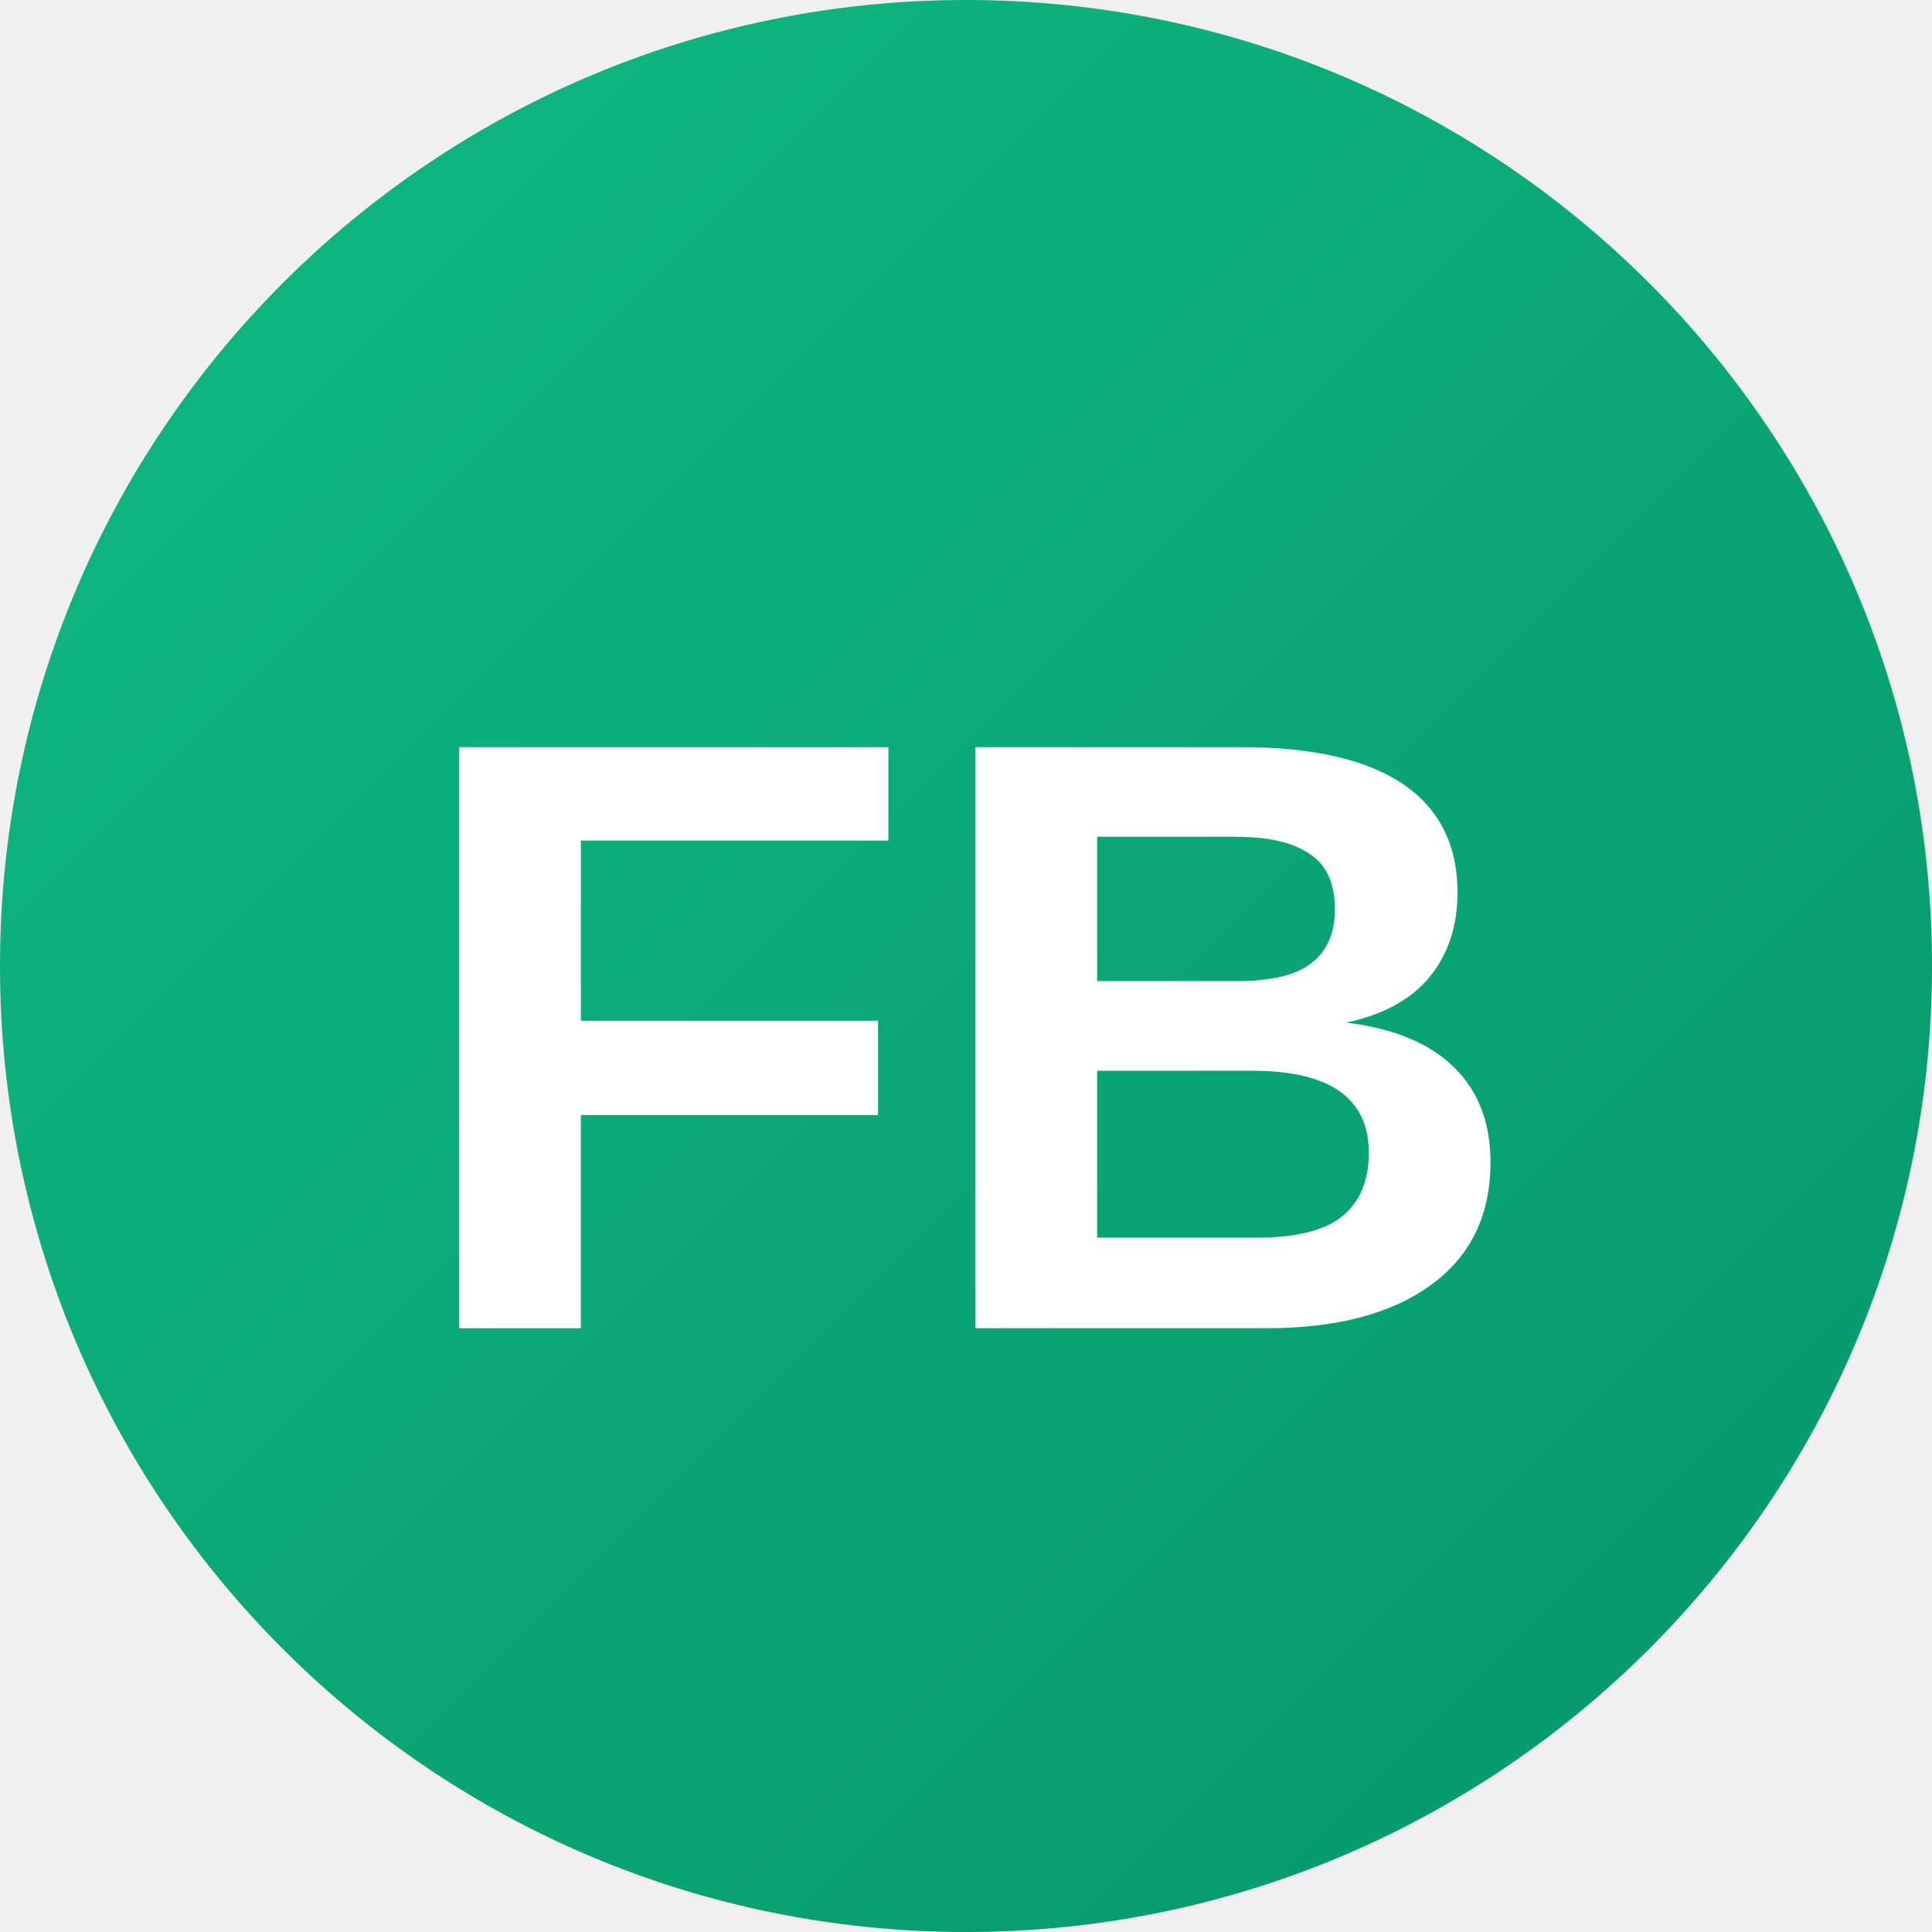
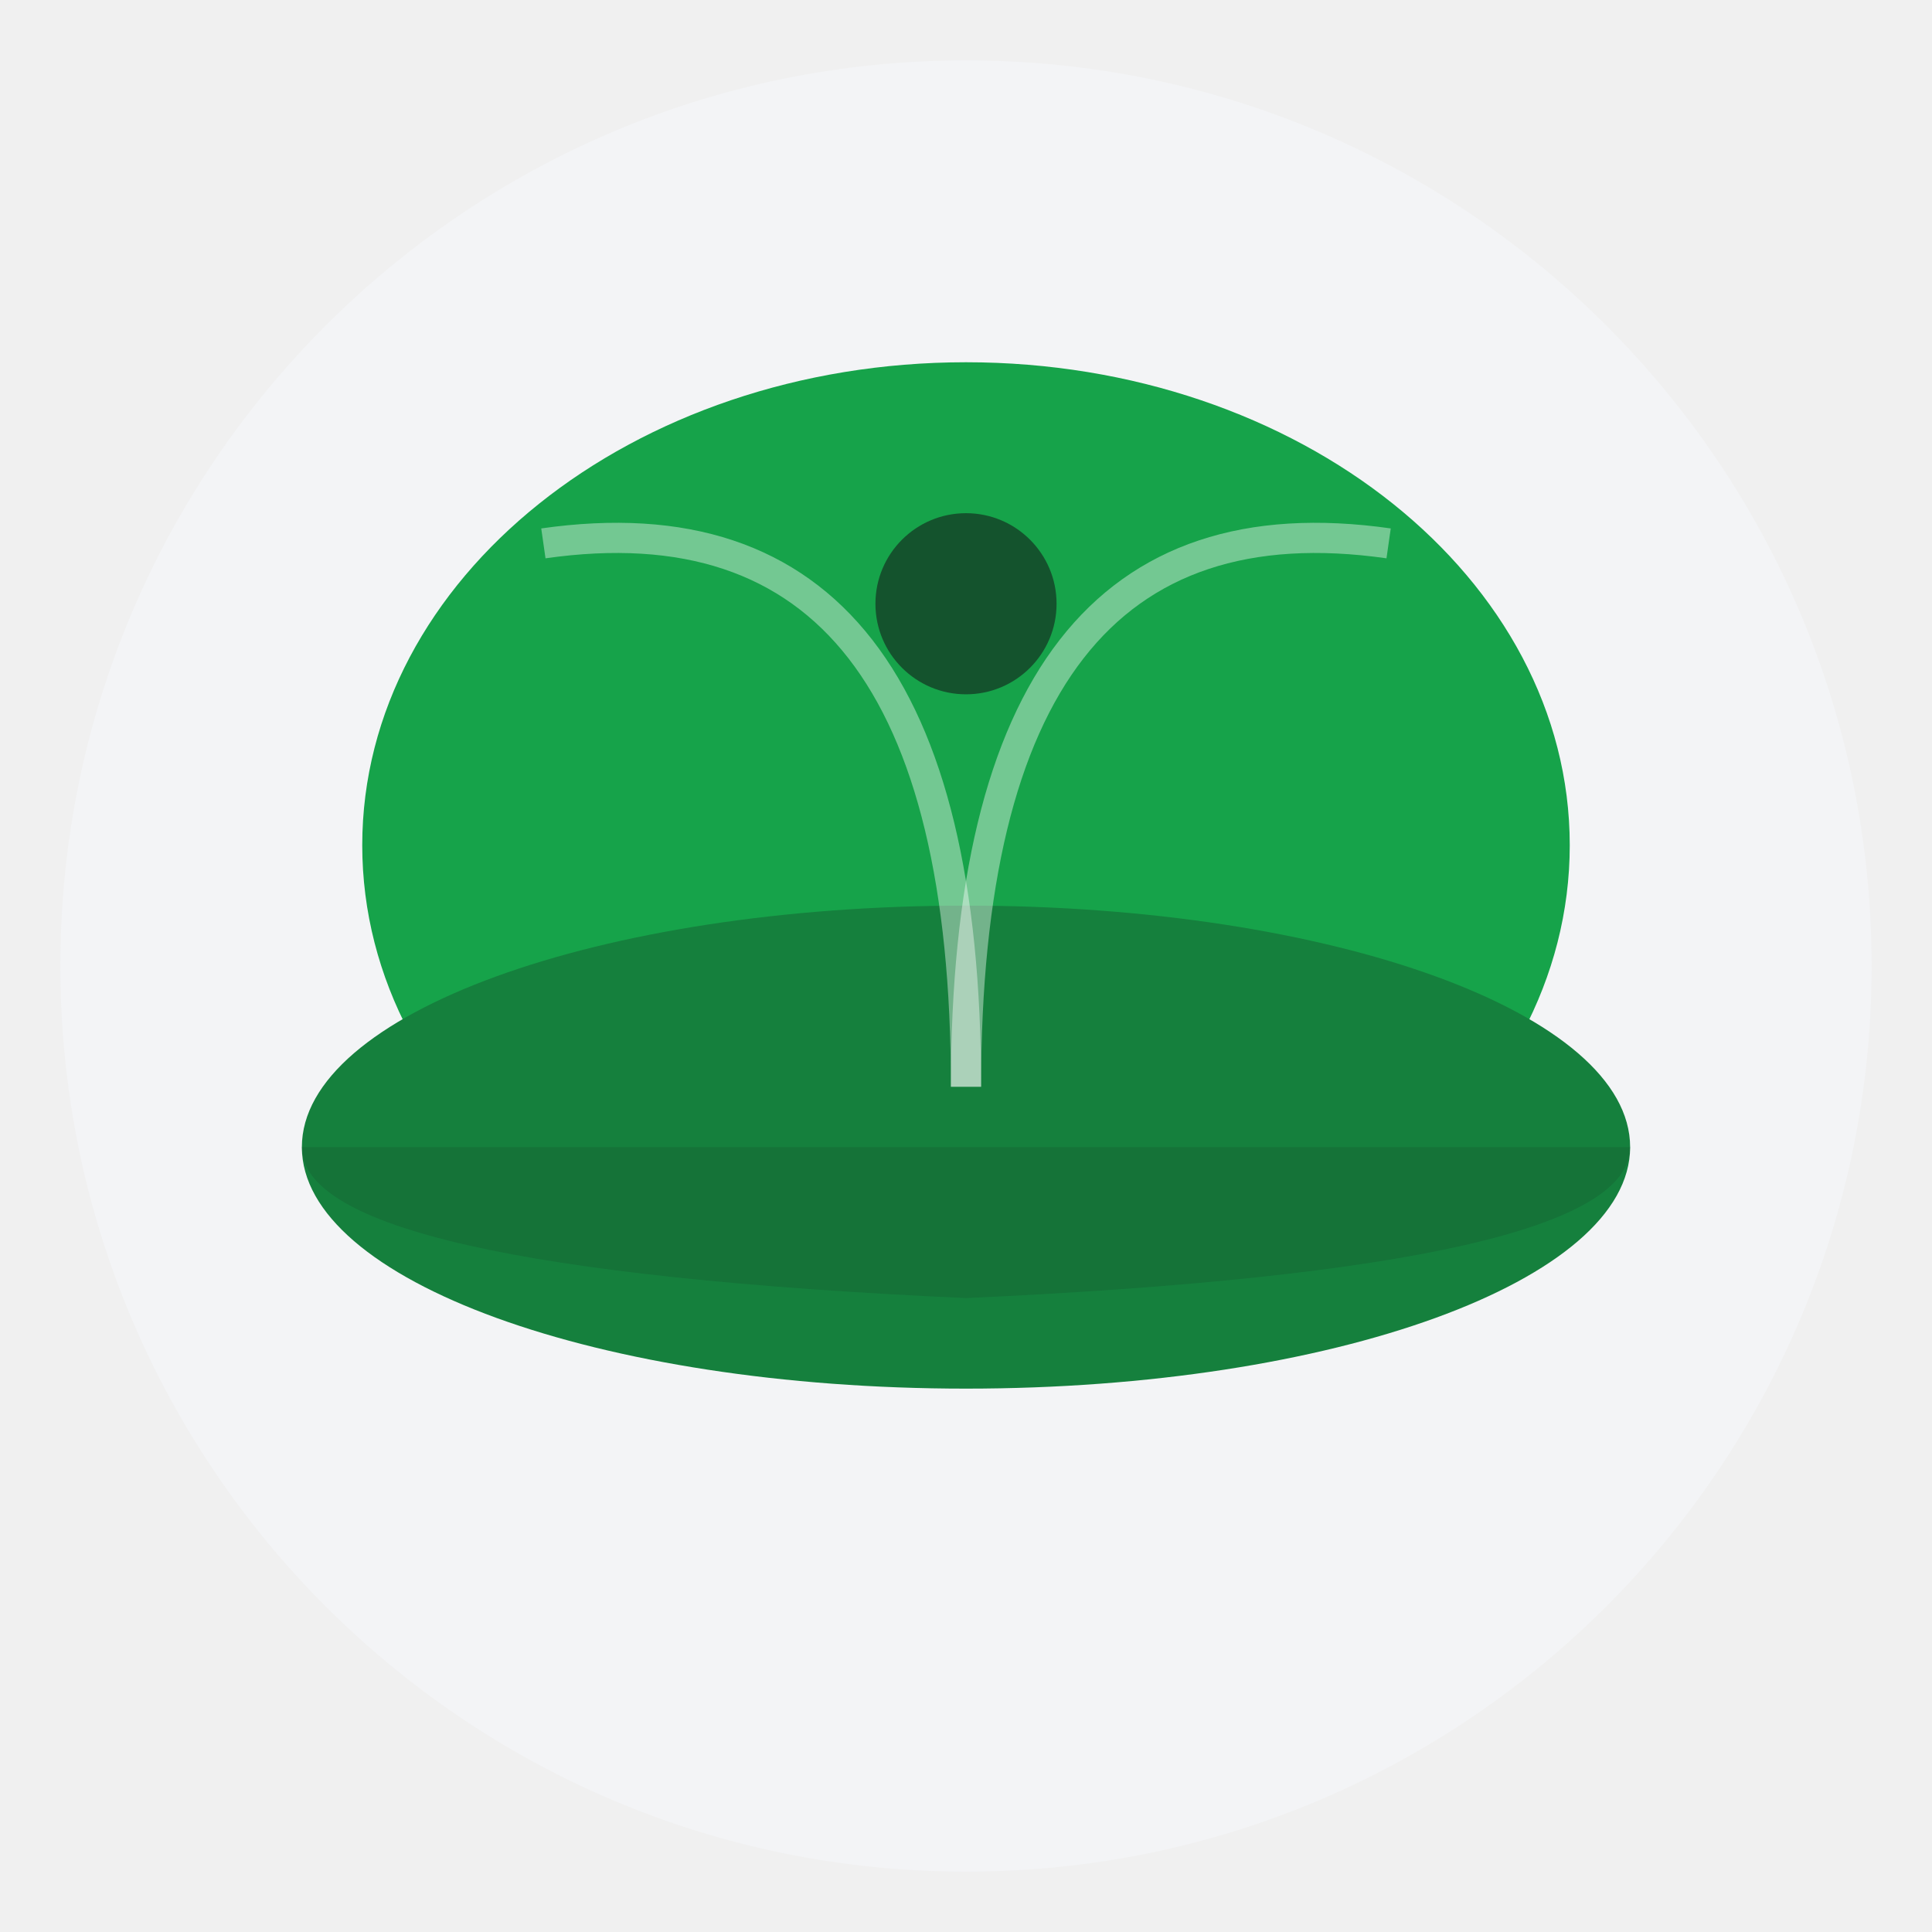
<svg xmlns="http://www.w3.org/2000/svg" viewBox="0 0 32 32">
-   <defs>
-     <linearGradient id="bgGradient" x1="0%" y1="0%" x2="100%" y2="100%">
-       <stop offset="0%" style="stop-color:#10b981;stop-opacity:1" />
-       <stop offset="100%" style="stop-color:#059669;stop-opacity:1" />
-     </linearGradient>
-   </defs>
-   <circle cx="16" cy="16" r="16" fill="url(#bgGradient)" />
-   <text x="16" y="22" font-family="Arial, sans-serif" font-size="14" font-weight="bold" fill="white" text-anchor="middle">FB</text>
+   <circle cx="16" cy="16" r="15" fill="#f3f4f6" />
+   <g transform="translate(16, 16)">
+     <ellipse cx="0" cy="-2" rx="10" ry="8" fill="#16a34a" />
+     <circle cx="0" cy="-6" r="1.5" fill="#14532d" />
+     <ellipse cx="0" cy="3" rx="11" ry="4" fill="#15803d" />
+     <path d="M -11 3 Q -11 5, 0 5.5 Q 11 5, 11 3" fill="#14532d" opacity="0.3" />
+     <path d="M -7 -7 Q 0 -8, 0 2" stroke="#ffffff" stroke-width="0.5" fill="none" opacity="0.4" />
+     <path d="M 7 -7 Q 0 -8, 0 2" stroke="#ffffff" stroke-width="0.5" fill="none" opacity="0.4" />
+   </g>
</svg>
